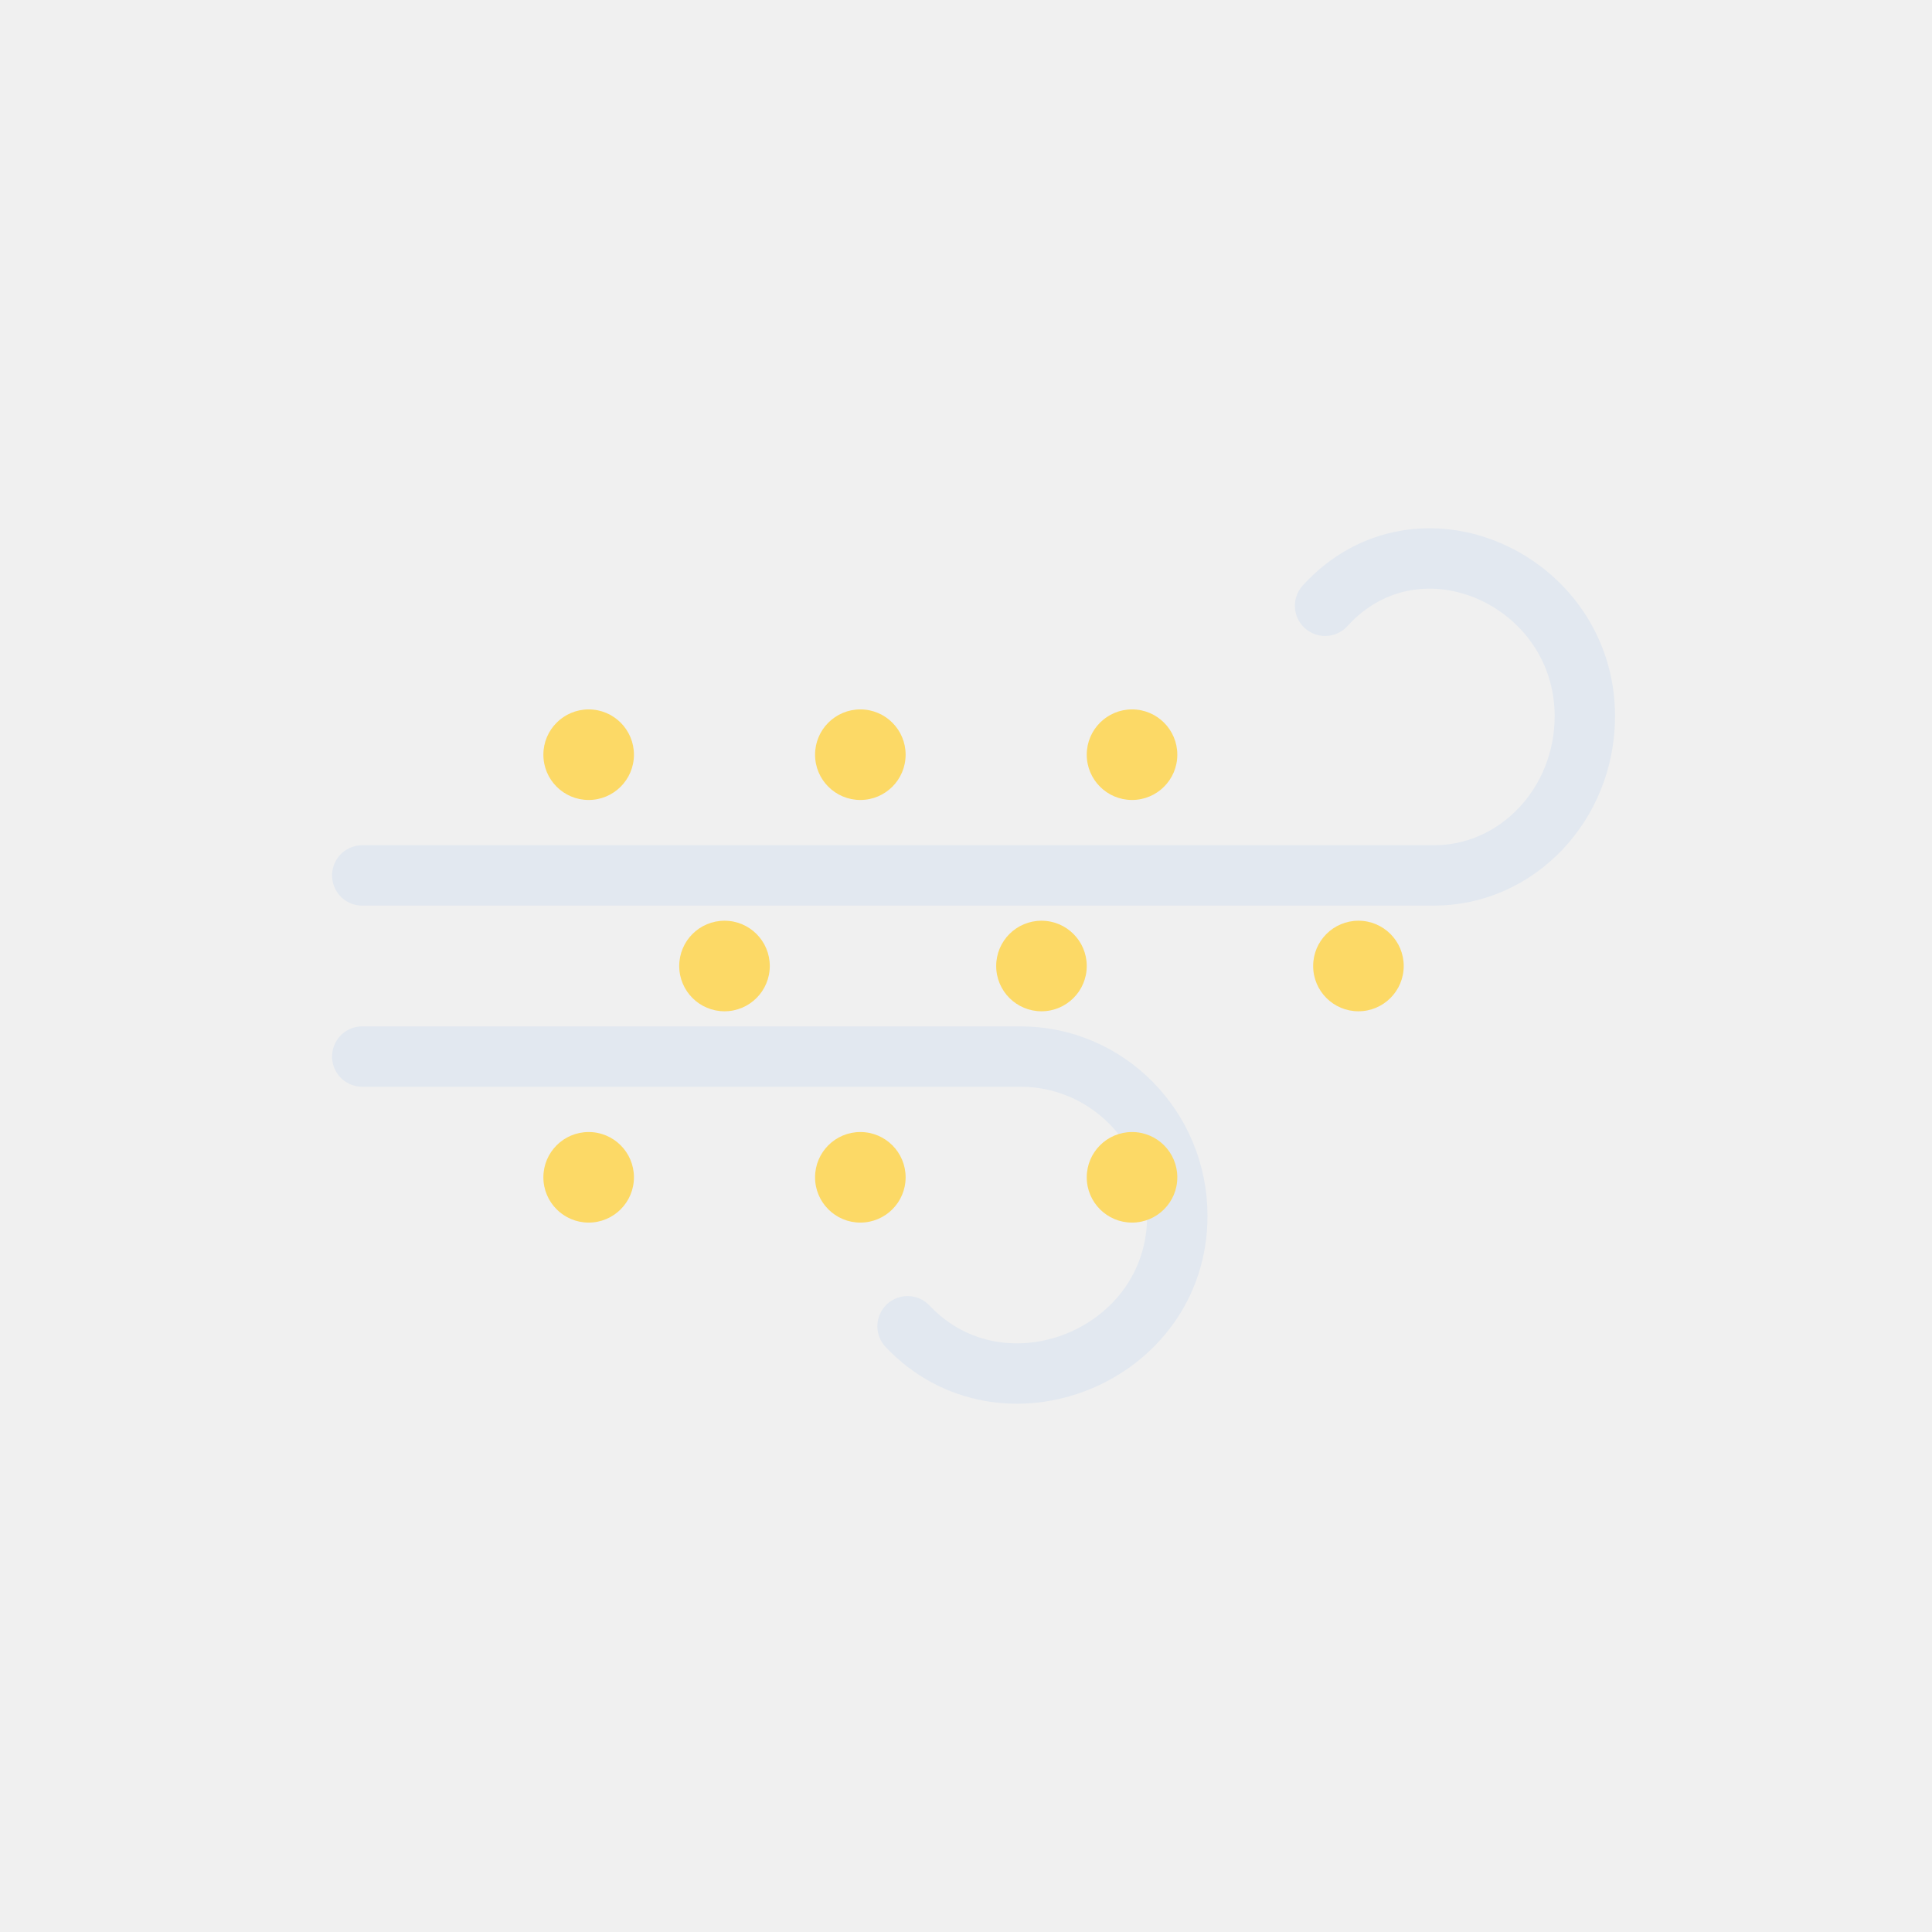
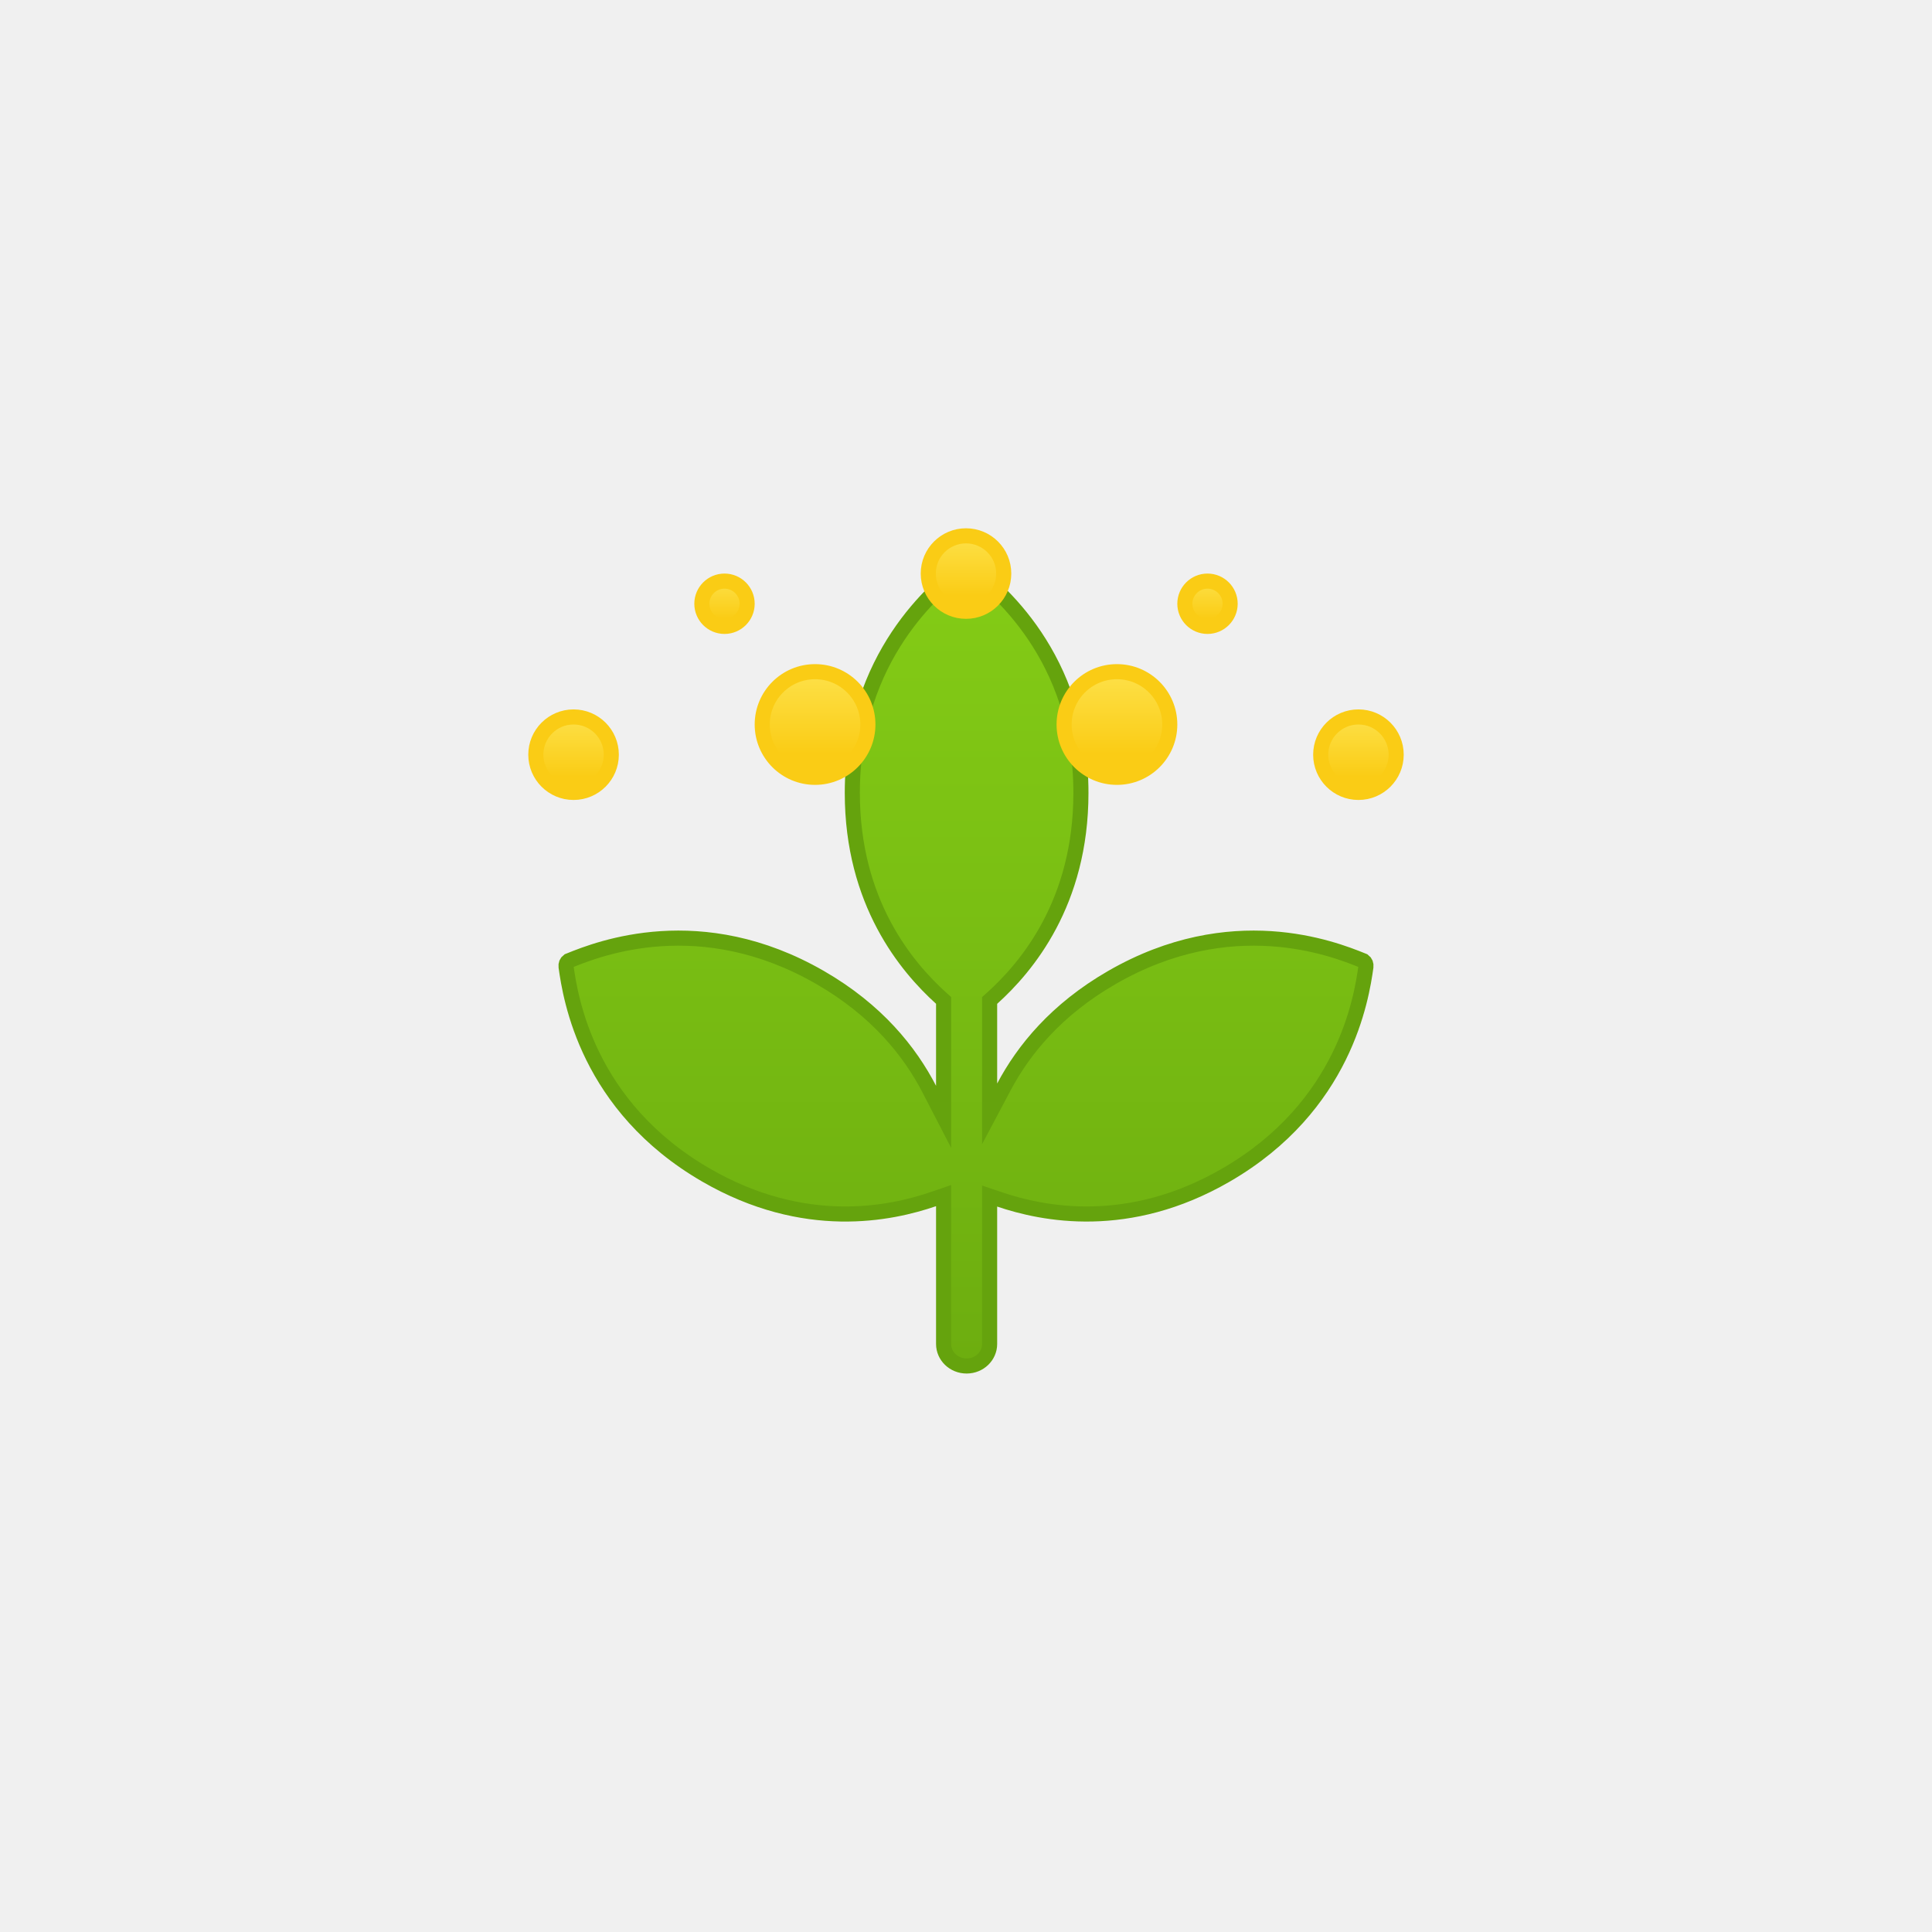
<svg xmlns="http://www.w3.org/2000/svg" viewBox="0 0 128 128" fill="none">
-   <g id="wind-dust">
-     <g id="Wind">
-       <path id="Wind Line 1" d="M87.79 40.135C93.976 33.347 105 38.405 105 47.446C105 53.275 100.522 58 95 58H24" stroke="#E2E8F0" stroke-width="4" stroke-miterlimit="10" stroke-linecap="round" />
-       <path id="Wind Line 1_2" d="M60.128 87.868C66.42 94.519 78 89.872 78 80.556C78 74.726 73.35 70 67.615 70C61.88 70 24 70 24 70" stroke="#E2E8F0" stroke-width="4" stroke-miterlimit="10" stroke-linecap="round" />
+   <g id="pollen-weed" clip-path="url(#clip0_3104_25709)">
+     <g id="Weed">
+       <path id="Vector" d="M62.516 66.28L62.351 66.132C60.059 64.061 56.468 59.789 56.468 52.538C56.468 43.42 62.121 38.897 63.769 37.595L63.77 37.596L63.779 37.587C63.895 37.491 64.041 37.467 64.196 37.555L64.264 37.6L64.265 37.601C65.924 38.912 71.614 43.408 71.614 52.538C71.614 59.81 68.022 64.07 65.731 66.134L65.565 66.283V73.795L66.508 72.017C67.807 69.564 69.978 66.888 73.662 64.764C81.568 60.205 88.3 62.835 90.263 63.631L90.345 63.664C90.461 63.75 90.516 63.883 90.496 64.05C90.203 66.126 89.094 73.298 81.222 77.853C74.752 81.597 69.095 80.436 66.226 79.465L65.565 79.242V89.045C65.565 89.832 64.9 90.5 64.041 90.5C63.182 90.5 62.516 89.832 62.516 89.045V79.211L61.853 79.439C59.009 80.415 53.308 81.631 46.778 77.853C38.906 73.298 37.796 66.126 37.503 64.05C37.483 63.882 37.539 63.749 37.655 63.663L37.737 63.631C39.7 62.835 46.432 60.205 54.338 64.764C58.097 66.931 60.282 69.673 61.571 72.167L62.516 73.994V66.28Z" fill="url(#paint0_linear_3104_25709)" stroke="#65A30D" stroke-miterlimit="10" stroke-linecap="round" />
    </g>
-     <g id="Dust">
-       <circle id="Dust 1" cx="48" cy="64" r="3" fill="#FCD966" />
-       <circle id="Dust 2" cx="69" cy="64" r="3" fill="#FCD966" />
-       <circle id="Dust 3" cx="90" cy="64" r="3" fill="#FCD966" />
-       <circle id="Dust 4" cx="39" cy="50" r="3" fill="#FCD966" />
-       <circle id="Dust 5" cx="57" cy="50" r="3" fill="#FCD966" />
-       <circle id="Dust 6" cx="75" cy="50" r="3" fill="#FCD966" />
-       <circle id="Dust 7" cx="39" cy="78" r="3" fill="#FCD966" />
-       <circle id="Dust 8" cx="57" cy="78" r="3" fill="#FCD966" />
-       <circle id="Dust 9" cx="75" cy="78" r="3" fill="#FCD966" />
+     <g id="Pollen">
+       <path id="Pollen 7" d="M90 47.5C91.381 47.5 92.5 48.619 92.5 50C92.5 51.381 91.381 52.5 90 52.5C88.619 52.5 87.5 51.381 87.5 50C87.5 48.619 88.619 47.5 90 47.5Z" fill="url(#paint1_linear_3104_25709)" stroke="#FACC15" />
+       <path id="Pollen 6" d="M80 38.5C80.828 38.5 81.5 39.172 81.5 40C81.5 40.828 80.828 41.5 80 41.5C79.172 41.5 78.5 40.828 78.5 40C78.5 39.172 79.172 38.5 80 38.5Z" fill="url(#paint2_linear_3104_25709)" stroke="#FACC15" />
+       <path id="Pollen 5" d="M74 44.5C75.933 44.5 77.5 46.067 77.5 48C77.5 49.933 75.933 51.5 74 51.5C72.067 51.5 70.5 49.933 70.5 48C70.5 46.067 72.067 44.5 74 44.5Z" fill="url(#paint3_linear_3104_25709)" stroke="#FACC15" />
+       <path id="Pollen 4" d="M64 35.5C65.381 35.5 66.5 36.619 66.5 38C66.5 39.381 65.381 40.5 64 40.5C62.619 40.5 61.5 39.381 61.5 38C61.5 36.619 62.619 35.5 64 35.5Z" fill="url(#paint4_linear_3104_25709)" stroke="#FACC15" />
+       <path id="Pollen 3" d="M54 44.5C55.933 44.5 57.5 46.067 57.5 48C57.5 49.933 55.933 51.5 54 51.5C52.067 51.5 50.5 49.933 50.5 48C50.5 46.067 52.067 44.5 54 44.5Z" fill="url(#paint5_linear_3104_25709)" stroke="#FACC15" />
+       <path id="Pollen 2" d="M48 38.5C48.828 38.5 49.5 39.172 49.5 40C49.5 40.828 48.828 41.5 48 41.5C47.172 41.5 46.5 40.828 46.5 40C46.5 39.172 47.172 38.5 48 38.5Z" fill="url(#paint6_linear_3104_25709)" stroke="#FACC15" />
+       <path id="Pollen 1" d="M38 47.5C39.381 47.5 40.5 48.619 40.5 50C40.5 51.381 39.381 52.5 38 52.5C36.619 52.5 35.5 51.381 35.5 50C35.5 48.619 36.619 47.5 38 47.5Z" fill="url(#paint7_linear_3104_25709)" stroke="#FACC15" />
    </g>
  </g>
+   <defs>
+     <linearGradient id="paint0_linear_3104_25709" x1="64" y1="37" x2="64" y2="109" gradientUnits="userSpaceOnUse">
+       <stop stop-color="#84CC16" />
+       <stop offset="1" stop-color="#65A30D" />
+     </linearGradient>
+     <linearGradient id="paint1_linear_3104_25709" x1="90" y1="47.513" x2="90" y2="51.461" gradientUnits="userSpaceOnUse">
+       <stop stop-color="#FDE047" />
+       <stop offset="1" stop-color="#FACC15" />
+     </linearGradient>
+     <linearGradient id="paint2_linear_3104_25709" x1="80" y1="38.342" x2="80" y2="40.974" gradientUnits="userSpaceOnUse">
+       <stop stop-color="#FDE047" />
+       <stop offset="1" stop-color="#FACC15" />
+     </linearGradient>
+     <linearGradient id="paint3_linear_3104_25709" x1="74" y1="44.684" x2="74" y2="49.947" gradientUnits="userSpaceOnUse">
+       <stop stop-color="#FDE047" />
+       <stop offset="1" stop-color="#FACC15" />
+     </linearGradient>
+     <linearGradient id="paint4_linear_3104_25709" x1="64" y1="35.513" x2="64" y2="39.461" gradientUnits="userSpaceOnUse">
+       <stop stop-color="#FDE047" />
+       <stop offset="1" stop-color="#FACC15" />
+     </linearGradient>
+     <linearGradient id="paint5_linear_3104_25709" x1="54" y1="44.684" x2="54" y2="49.947" gradientUnits="userSpaceOnUse">
+       <stop stop-color="#FDE047" />
+       <stop offset="1" stop-color="#FACC15" />
+     </linearGradient>
+     <linearGradient id="paint6_linear_3104_25709" x1="48" y1="38.342" x2="48" y2="40.974" gradientUnits="userSpaceOnUse">
+       <stop stop-color="#FDE047" />
+       <stop offset="1" stop-color="#FACC15" />
+     </linearGradient>
+     <linearGradient id="paint7_linear_3104_25709" x1="38" y1="47.513" x2="38" y2="51.461" gradientUnits="userSpaceOnUse">
+       <stop stop-color="#FDE047" />
+       <stop offset="1" stop-color="#FACC15" />
+     </linearGradient>
+     <clipPath id="clip0_3104_25709">
+       <rect width="128" height="128" fill="white" />
+     </clipPath>
+   </defs>
</svg>
